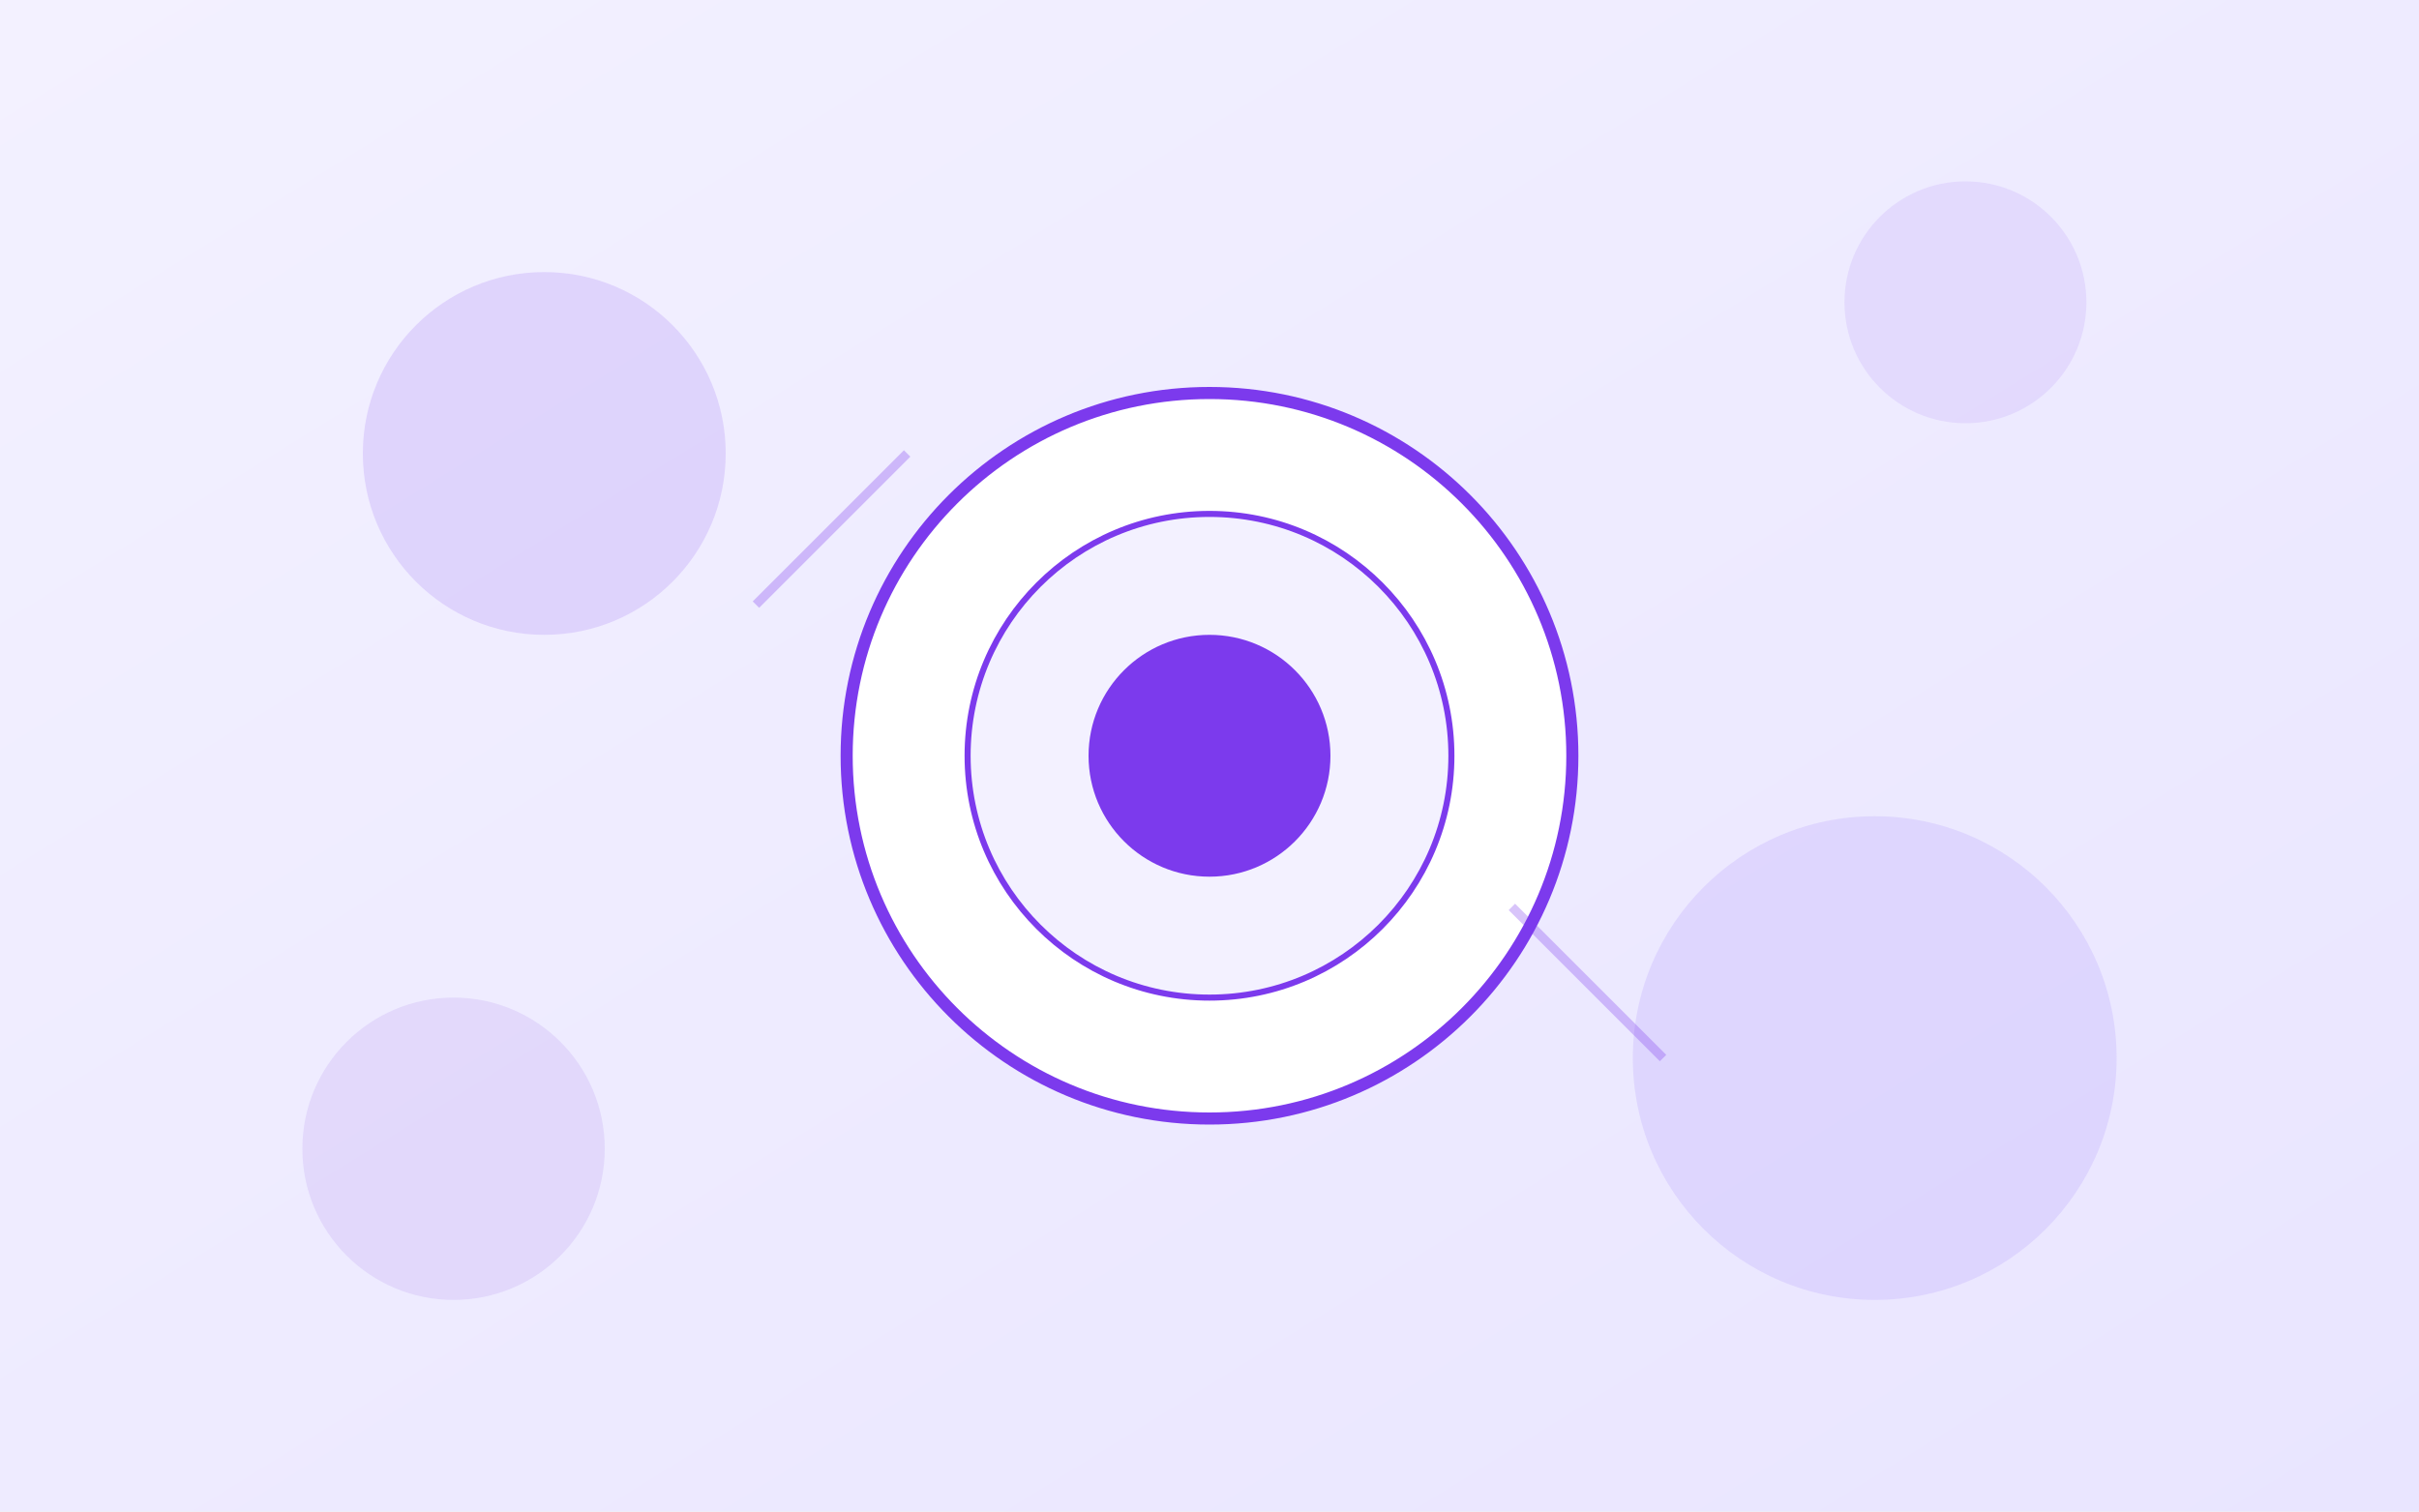
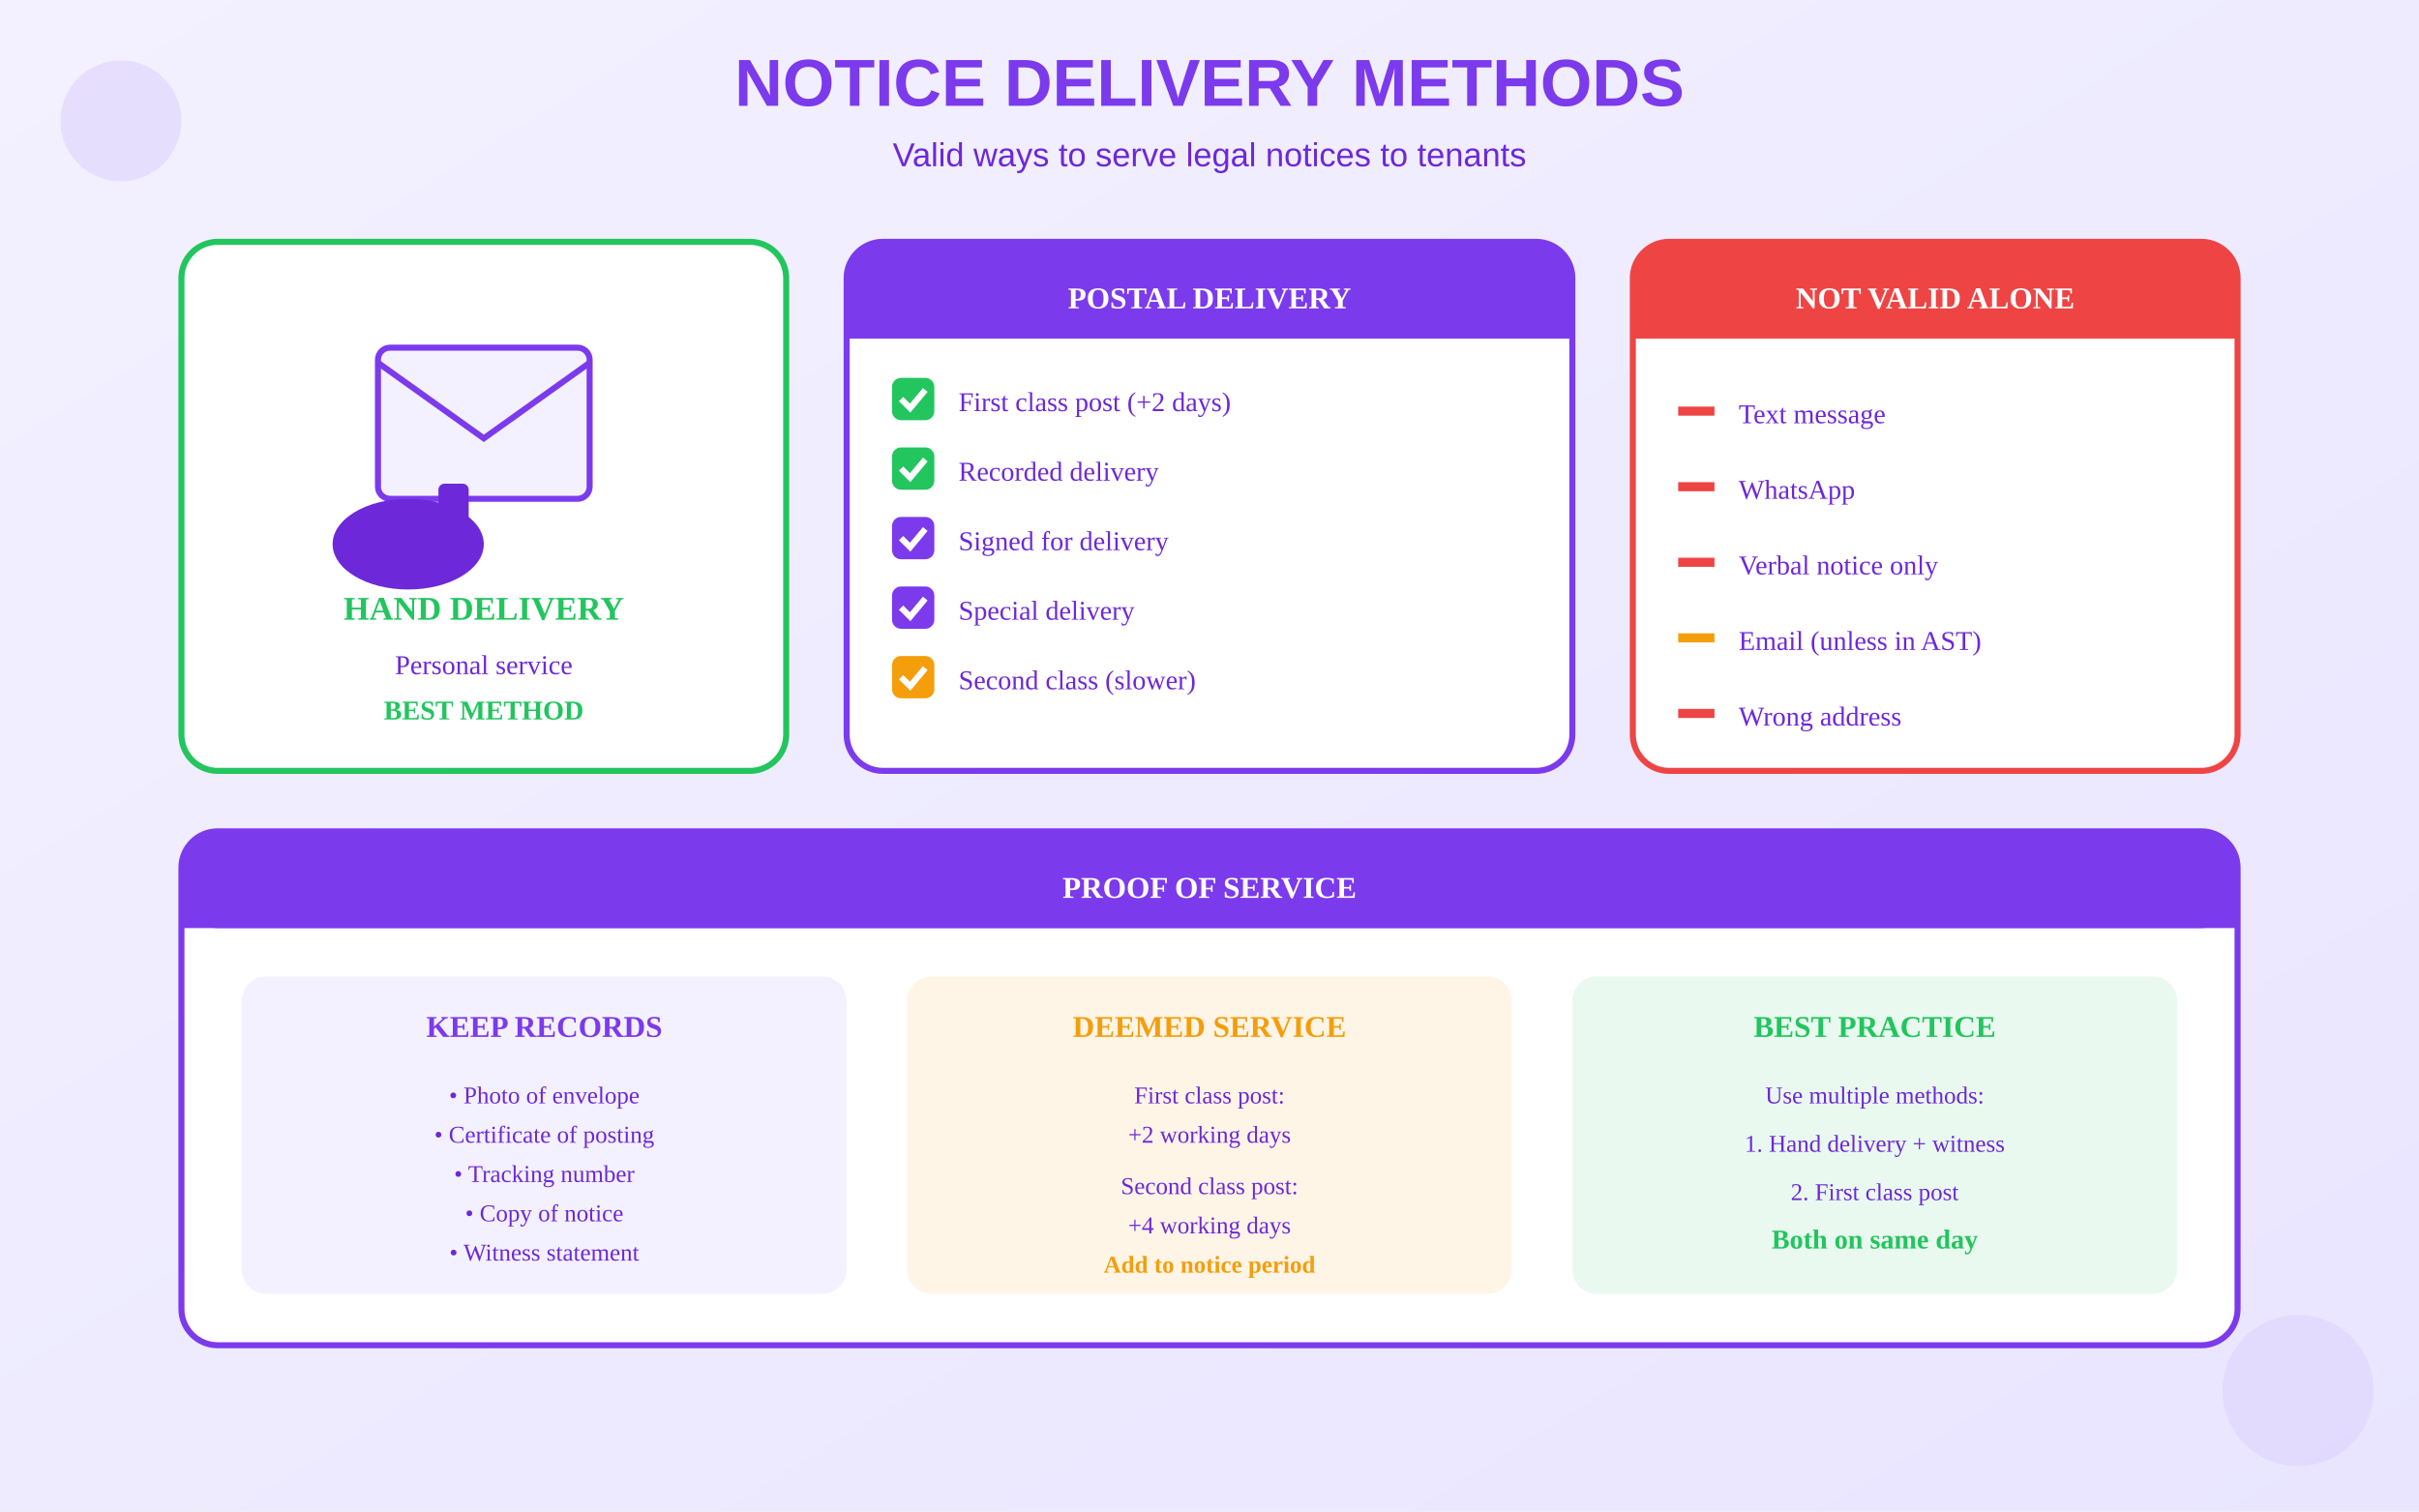
<svg xmlns="http://www.w3.org/2000/svg" viewBox="0 0 800 500">
  <defs>
    <linearGradient id="bgGrad" x1="0%" y1="0%" x2="100%" y2="100%">
      <stop offset="0%" style="stop-color:#F3F1FF" />
      <stop offset="100%" style="stop-color:#E9E5FF" />
    </linearGradient>
  </defs>
  <rect width="800" height="500" fill="url(#bgGrad)" />
-   <circle cx="400" cy="250" r="120" fill="white" stroke="#7C3AED" stroke-width="4" />
-   <circle cx="400" cy="250" r="80" fill="#F3F1FF" stroke="#7C3AED" stroke-width="2" />
-   <circle cx="400" cy="250" r="40" fill="#7C3AED" />
-   <circle cx="180" cy="150" r="60" fill="#7C3AED" opacity="0.15" />
-   <circle cx="620" cy="350" r="80" fill="#A78BFA" opacity="0.2" />
-   <circle cx="650" cy="100" r="40" fill="#7C3AED" opacity="0.1" />
-   <circle cx="150" cy="380" r="50" fill="#6D28D9" opacity="0.1" />
-   <line x1="250" y1="200" x2="300" y2="150" stroke="#7C3AED" stroke-width="3" opacity="0.3" />
-   <line x1="500" y1="300" x2="550" y2="350" stroke="#7C3AED" stroke-width="3" opacity="0.3" />
+   <text x="400" y="35" text-anchor="middle" fill="#7C3AED" font-size="22" font-weight="bold" font-family="Arial">NOTICE DELIVERY METHODS</text>
+   <text x="400" y="55" text-anchor="middle" fill="#6D28D9" font-size="11" font-family="Arial">Valid ways to serve legal notices to tenants</text>
+   <g transform="translate(60, 80)">
+     <rect x="0" y="0" width="200" height="175" rx="12" fill="white" stroke="#22C55E" stroke-width="2" />
+     <g transform="translate(45, 15)">
+       <rect x="20" y="20" width="70" height="50" rx="4" fill="#F3F1FF" stroke="#7C3AED" stroke-width="2" />
+       <path d="M20 25 L55 50 L90 25" stroke="#7C3AED" stroke-width="2" fill="none" />
+       <ellipse cx="30" cy="85" rx="25" ry="15" fill="#6D28D9" />
+       <rect x="40" y="65" width="10" height="25" rx="2" fill="#6D28D9" />
+     </g>
+     <text x="100" y="125" text-anchor="middle" fill="#22C55E" font-size="11" font-weight="bold">HAND DELIVERY</text>
+     <text x="100" y="143" text-anchor="middle" fill="#6D28D9" font-size="9">Personal service</text>
+     <text x="100" y="158" text-anchor="middle" fill="#22C55E" font-size="9" font-weight="bold">BEST METHOD</text>
+   </g>
+   <g transform="translate(280, 80)">
+     <rect x="0" y="0" width="240" height="175" rx="12" fill="white" stroke="#7C3AED" stroke-width="2" />
+     <rect x="0" y="0" width="240" height="32" rx="12" fill="#7C3AED" />
+     <rect x="0" y="20" width="240" height="12" fill="#7C3AED" />
+     <text x="120" y="22" text-anchor="middle" fill="white" font-size="10" font-weight="bold">POSTAL DELIVERY</text>
+     <g transform="translate(15, 45)">
+       <rect x="0" y="0" width="14" height="14" rx="3" fill="#22C55E" />
+       <path d="M3 7 L6 10 L11 4" stroke="white" stroke-width="2" fill="none" />
+       <text x="22" y="11" fill="#6D28D9" font-size="9">First class post (+2 days)</text>
+     </g>
+     <g transform="translate(15, 68)">
+       <rect x="0" y="0" width="14" height="14" rx="3" fill="#22C55E" />
+       <path d="M3 7 L6 10 L11 4" stroke="white" stroke-width="2" fill="none" />
+       <text x="22" y="11" fill="#6D28D9" font-size="9">Recorded delivery</text>
+     </g>
+     <g transform="translate(15, 91)">
+       <rect x="0" y="0" width="14" height="14" rx="3" fill="#7C3AED" />
+       <path d="M3 7 L6 10 L11 4" stroke="white" stroke-width="2" fill="none" />
+       <text x="22" y="11" fill="#6D28D9" font-size="9">Signed for delivery</text>
+     </g>
+     <g transform="translate(15, 114)">
+       <rect x="0" y="0" width="14" height="14" rx="3" fill="#7C3AED" />
+       <path d="M3 7 L6 10 L11 4" stroke="white" stroke-width="2" fill="none" />
+       <text x="22" y="11" fill="#6D28D9" font-size="9">Special delivery</text>
+     </g>
+     <g transform="translate(15, 137)">
+       <rect x="0" y="0" width="14" height="14" rx="3" fill="#F59E0B" />
+       <path d="M3 7 L6 10 L11 4" stroke="white" stroke-width="2" fill="none" />
+       <text x="22" y="11" fill="#6D28D9" font-size="9">Second class (slower)</text>
+     </g>
+   </g>
+   <g transform="translate(540, 80)">
+     <rect x="0" y="0" width="200" height="175" rx="12" fill="white" stroke="#EF4444" stroke-width="2" />
+     <rect x="0" y="0" width="200" height="32" rx="12" fill="#EF4444" />
+     <rect x="0" y="20" width="200" height="12" fill="#EF4444" />
+     <text x="100" y="22" text-anchor="middle" fill="white" font-size="10" font-weight="bold">NOT VALID ALONE</text>
+     <g transform="translate(15, 48)">
+       <line x1="0" y1="8" x2="12" y2="8" stroke="#EF4444" stroke-width="3" />
+       <text x="20" y="12" fill="#6D28D9" font-size="9">Text message</text>
+     </g>
+     <g transform="translate(15, 73)">
+       <line x1="0" y1="8" x2="12" y2="8" stroke="#EF4444" stroke-width="3" />
+       <text x="20" y="12" fill="#6D28D9" font-size="9">WhatsApp</text>
+     </g>
+     <g transform="translate(15, 98)">
+       <line x1="0" y1="8" x2="12" y2="8" stroke="#EF4444" stroke-width="3" />
+       <text x="20" y="12" fill="#6D28D9" font-size="9">Verbal notice only</text>
+     </g>
+     <g transform="translate(15, 123)">
+       <line x1="0" y1="8" x2="12" y2="8" stroke="#F59E0B" stroke-width="3" />
+       <text x="20" y="12" fill="#6D28D9" font-size="9">Email (unless in AST)</text>
+     </g>
+     <g transform="translate(15, 148)">
+       <line x1="0" y1="8" x2="12" y2="8" stroke="#EF4444" stroke-width="3" />
+       <text x="20" y="12" fill="#6D28D9" font-size="9">Wrong address</text>
+     </g>
+   </g>
+   <g transform="translate(60, 275)">
+     <rect x="0" y="0" width="680" height="170" rx="12" fill="white" stroke="#7C3AED" stroke-width="2" />
+     <rect x="0" y="0" width="680" height="32" rx="12" fill="#7C3AED" />
+     <rect x="0" y="20" width="680" height="12" fill="#7C3AED" />
+     <text x="340" y="22" text-anchor="middle" fill="white" font-size="10" font-weight="bold">PROOF OF SERVICE</text>
+     <g transform="translate(20, 48)">
+       <rect x="0" y="0" width="200" height="105" rx="8" fill="#F3F1FF" />
+       <text x="100" y="20" text-anchor="middle" fill="#7C3AED" font-size="10" font-weight="bold">KEEP RECORDS</text>
+       <text x="100" y="42" text-anchor="middle" fill="#6D28D9" font-size="8">• Photo of envelope</text>
+       <text x="100" y="55" text-anchor="middle" fill="#6D28D9" font-size="8">• Certificate of posting</text>
+       <text x="100" y="68" text-anchor="middle" fill="#6D28D9" font-size="8">• Tracking number</text>
+       <text x="100" y="81" text-anchor="middle" fill="#6D28D9" font-size="8">• Copy of notice</text>
+       <text x="100" y="94" text-anchor="middle" fill="#6D28D9" font-size="8">• Witness statement</text>
+     </g>
+     <g transform="translate(240, 48)">
+       <rect x="0" y="0" width="200" height="105" rx="8" fill="#F59E0B" opacity="0.1" />
+       <text x="100" y="20" text-anchor="middle" fill="#F59E0B" font-size="10" font-weight="bold">DEEMED SERVICE</text>
+       <text x="100" y="42" text-anchor="middle" fill="#6D28D9" font-size="8">First class post:</text>
+       <text x="100" y="55" text-anchor="middle" fill="#6D28D9" font-size="8">+2 working days</text>
+       <text x="100" y="72" text-anchor="middle" fill="#6D28D9" font-size="8">Second class post:</text>
+       <text x="100" y="85" text-anchor="middle" fill="#6D28D9" font-size="8">+4 working days</text>
+       <text x="100" y="98" text-anchor="middle" fill="#F59E0B" font-size="8" font-weight="bold">Add to notice period</text>
+     </g>
+     <g transform="translate(460, 48)">
+       <rect x="0" y="0" width="200" height="105" rx="8" fill="#22C55E" opacity="0.1" />
+       <text x="100" y="20" text-anchor="middle" fill="#22C55E" font-size="10" font-weight="bold">BEST PRACTICE</text>
+       <text x="100" y="42" text-anchor="middle" fill="#6D28D9" font-size="8">Use multiple methods:</text>
+       <text x="100" y="58" text-anchor="middle" fill="#6D28D9" font-size="8">1. Hand delivery + witness</text>
+       <text x="100" y="74" text-anchor="middle" fill="#6D28D9" font-size="8">2. First class post</text>
+       <text x="100" y="90" text-anchor="middle" fill="#22C55E" font-size="9" font-weight="bold">Both on same day</text>
+     </g>
+   </g>
+   <circle cx="40" cy="40" r="20" fill="#7C3AED" opacity="0.1" />
+   <circle cx="760" cy="460" r="25" fill="#A78BFA" opacity="0.12" />
</svg>
